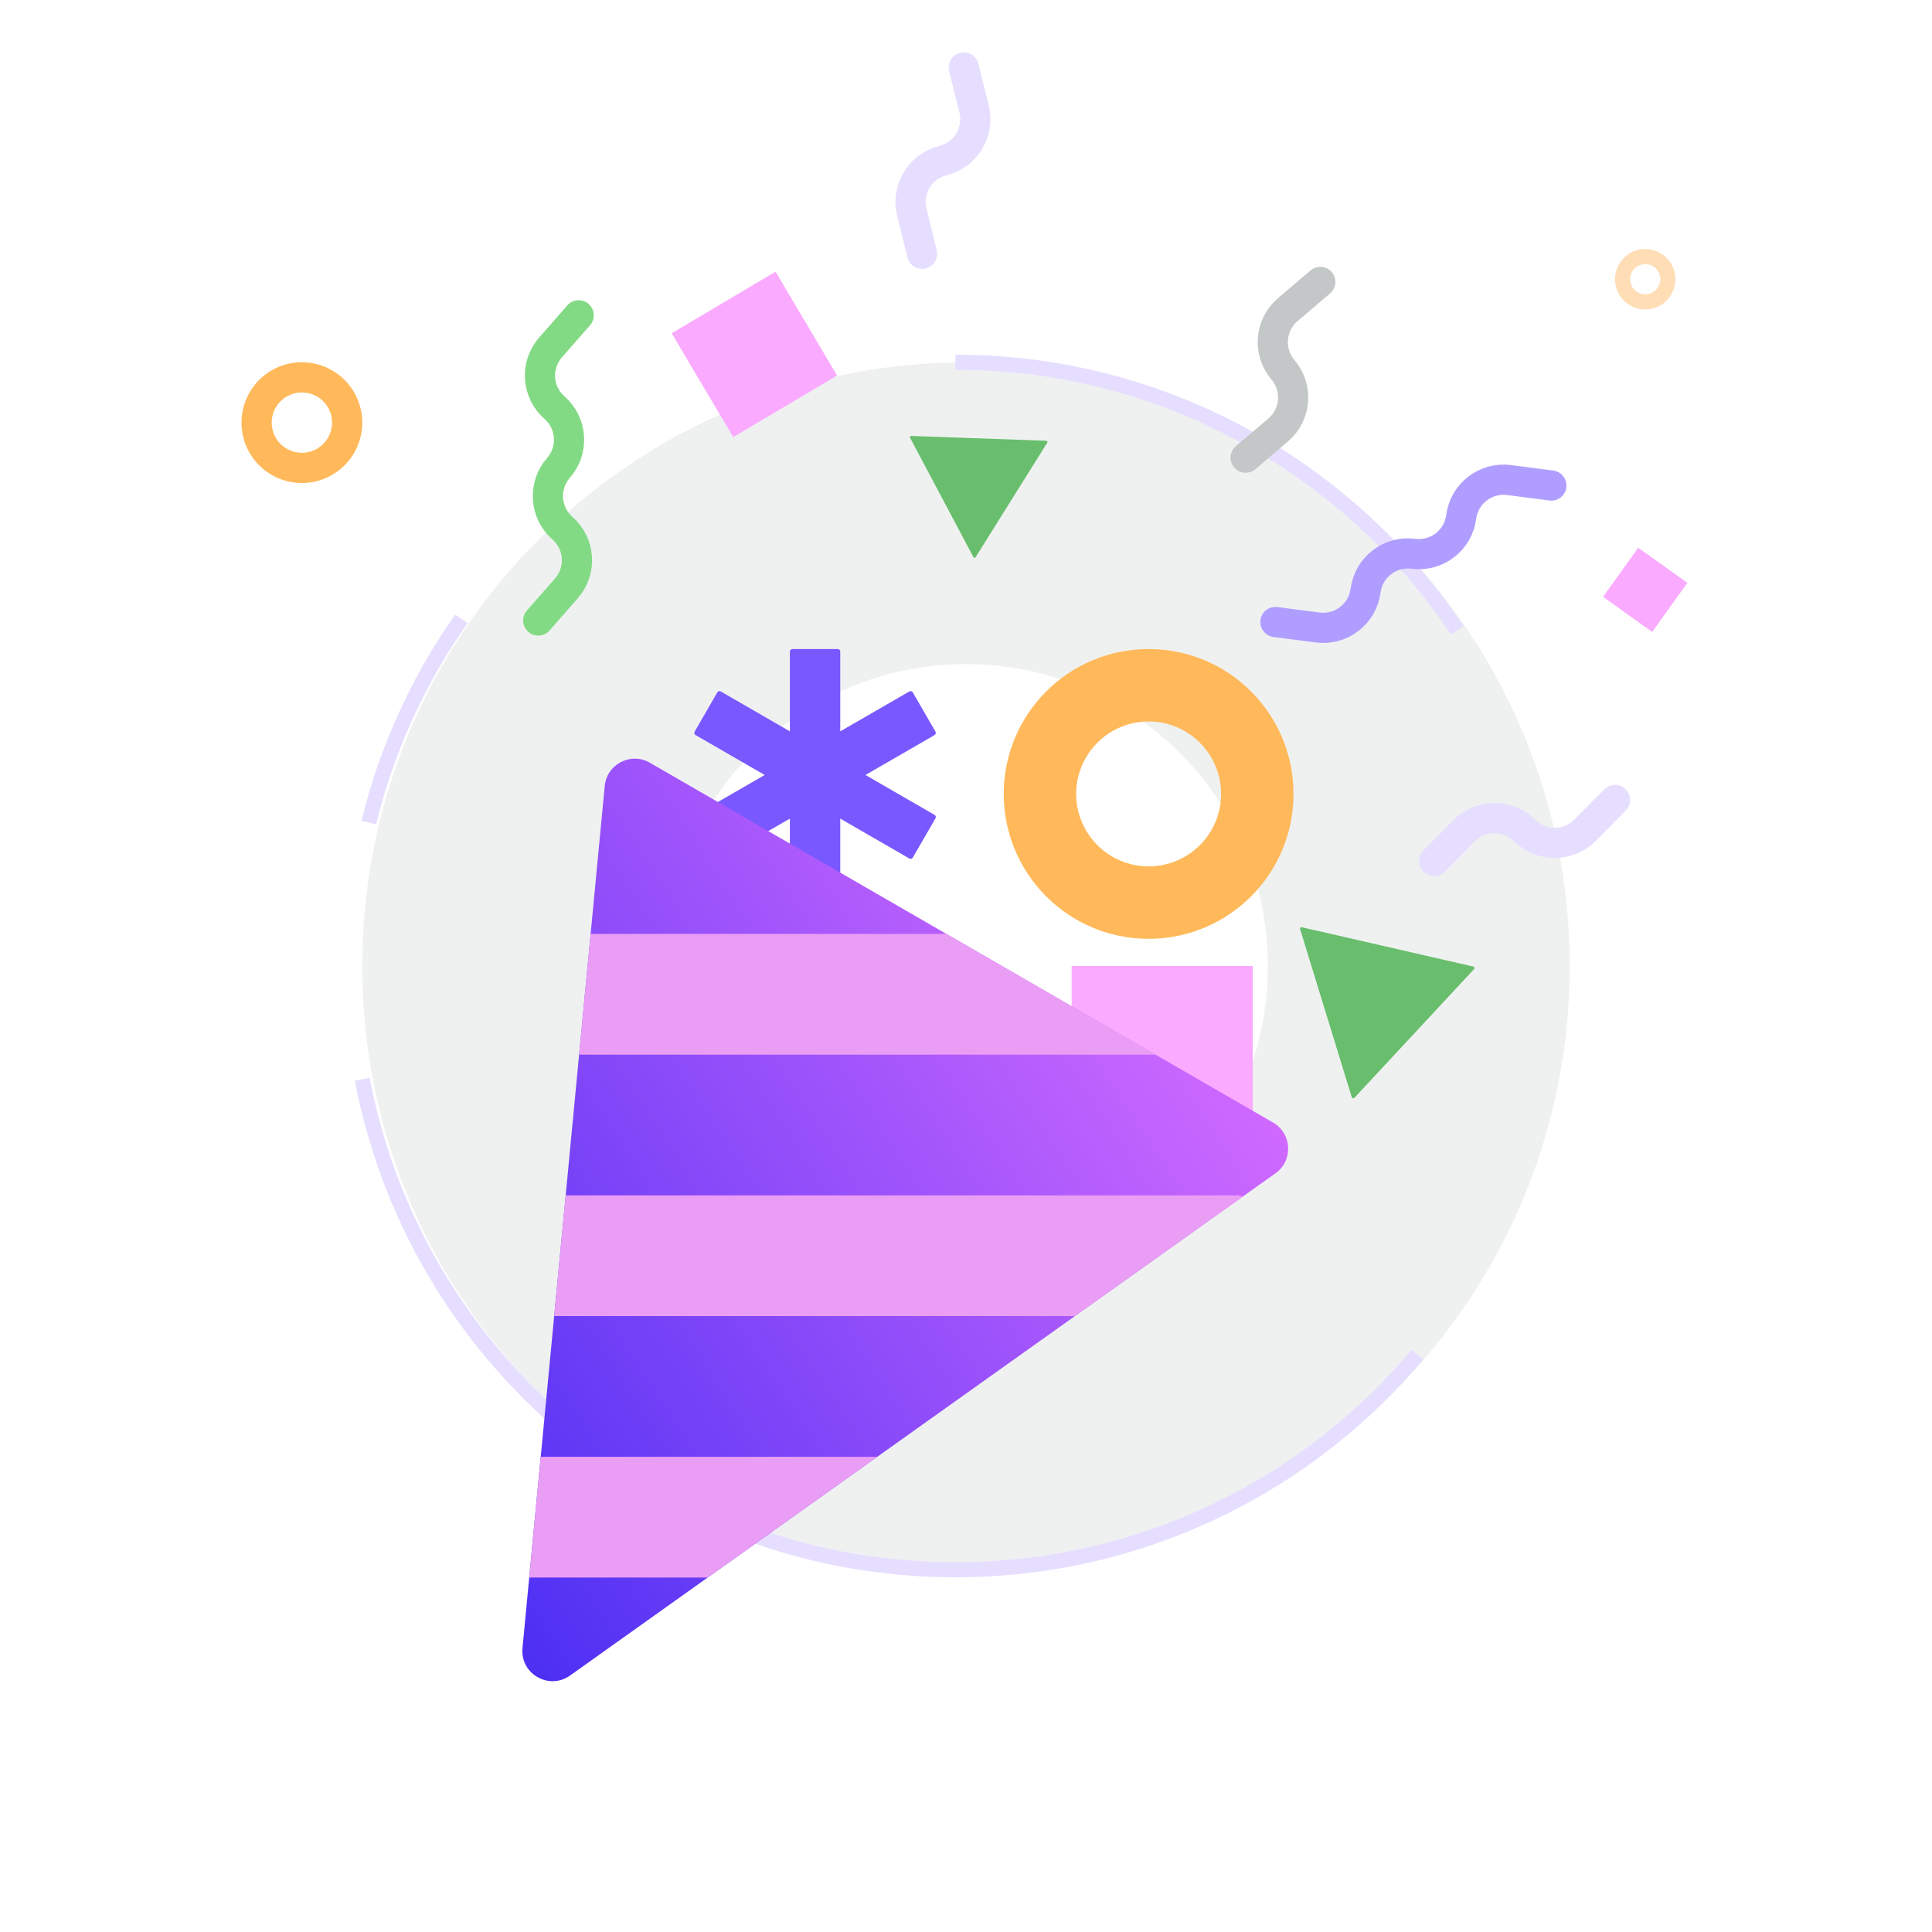
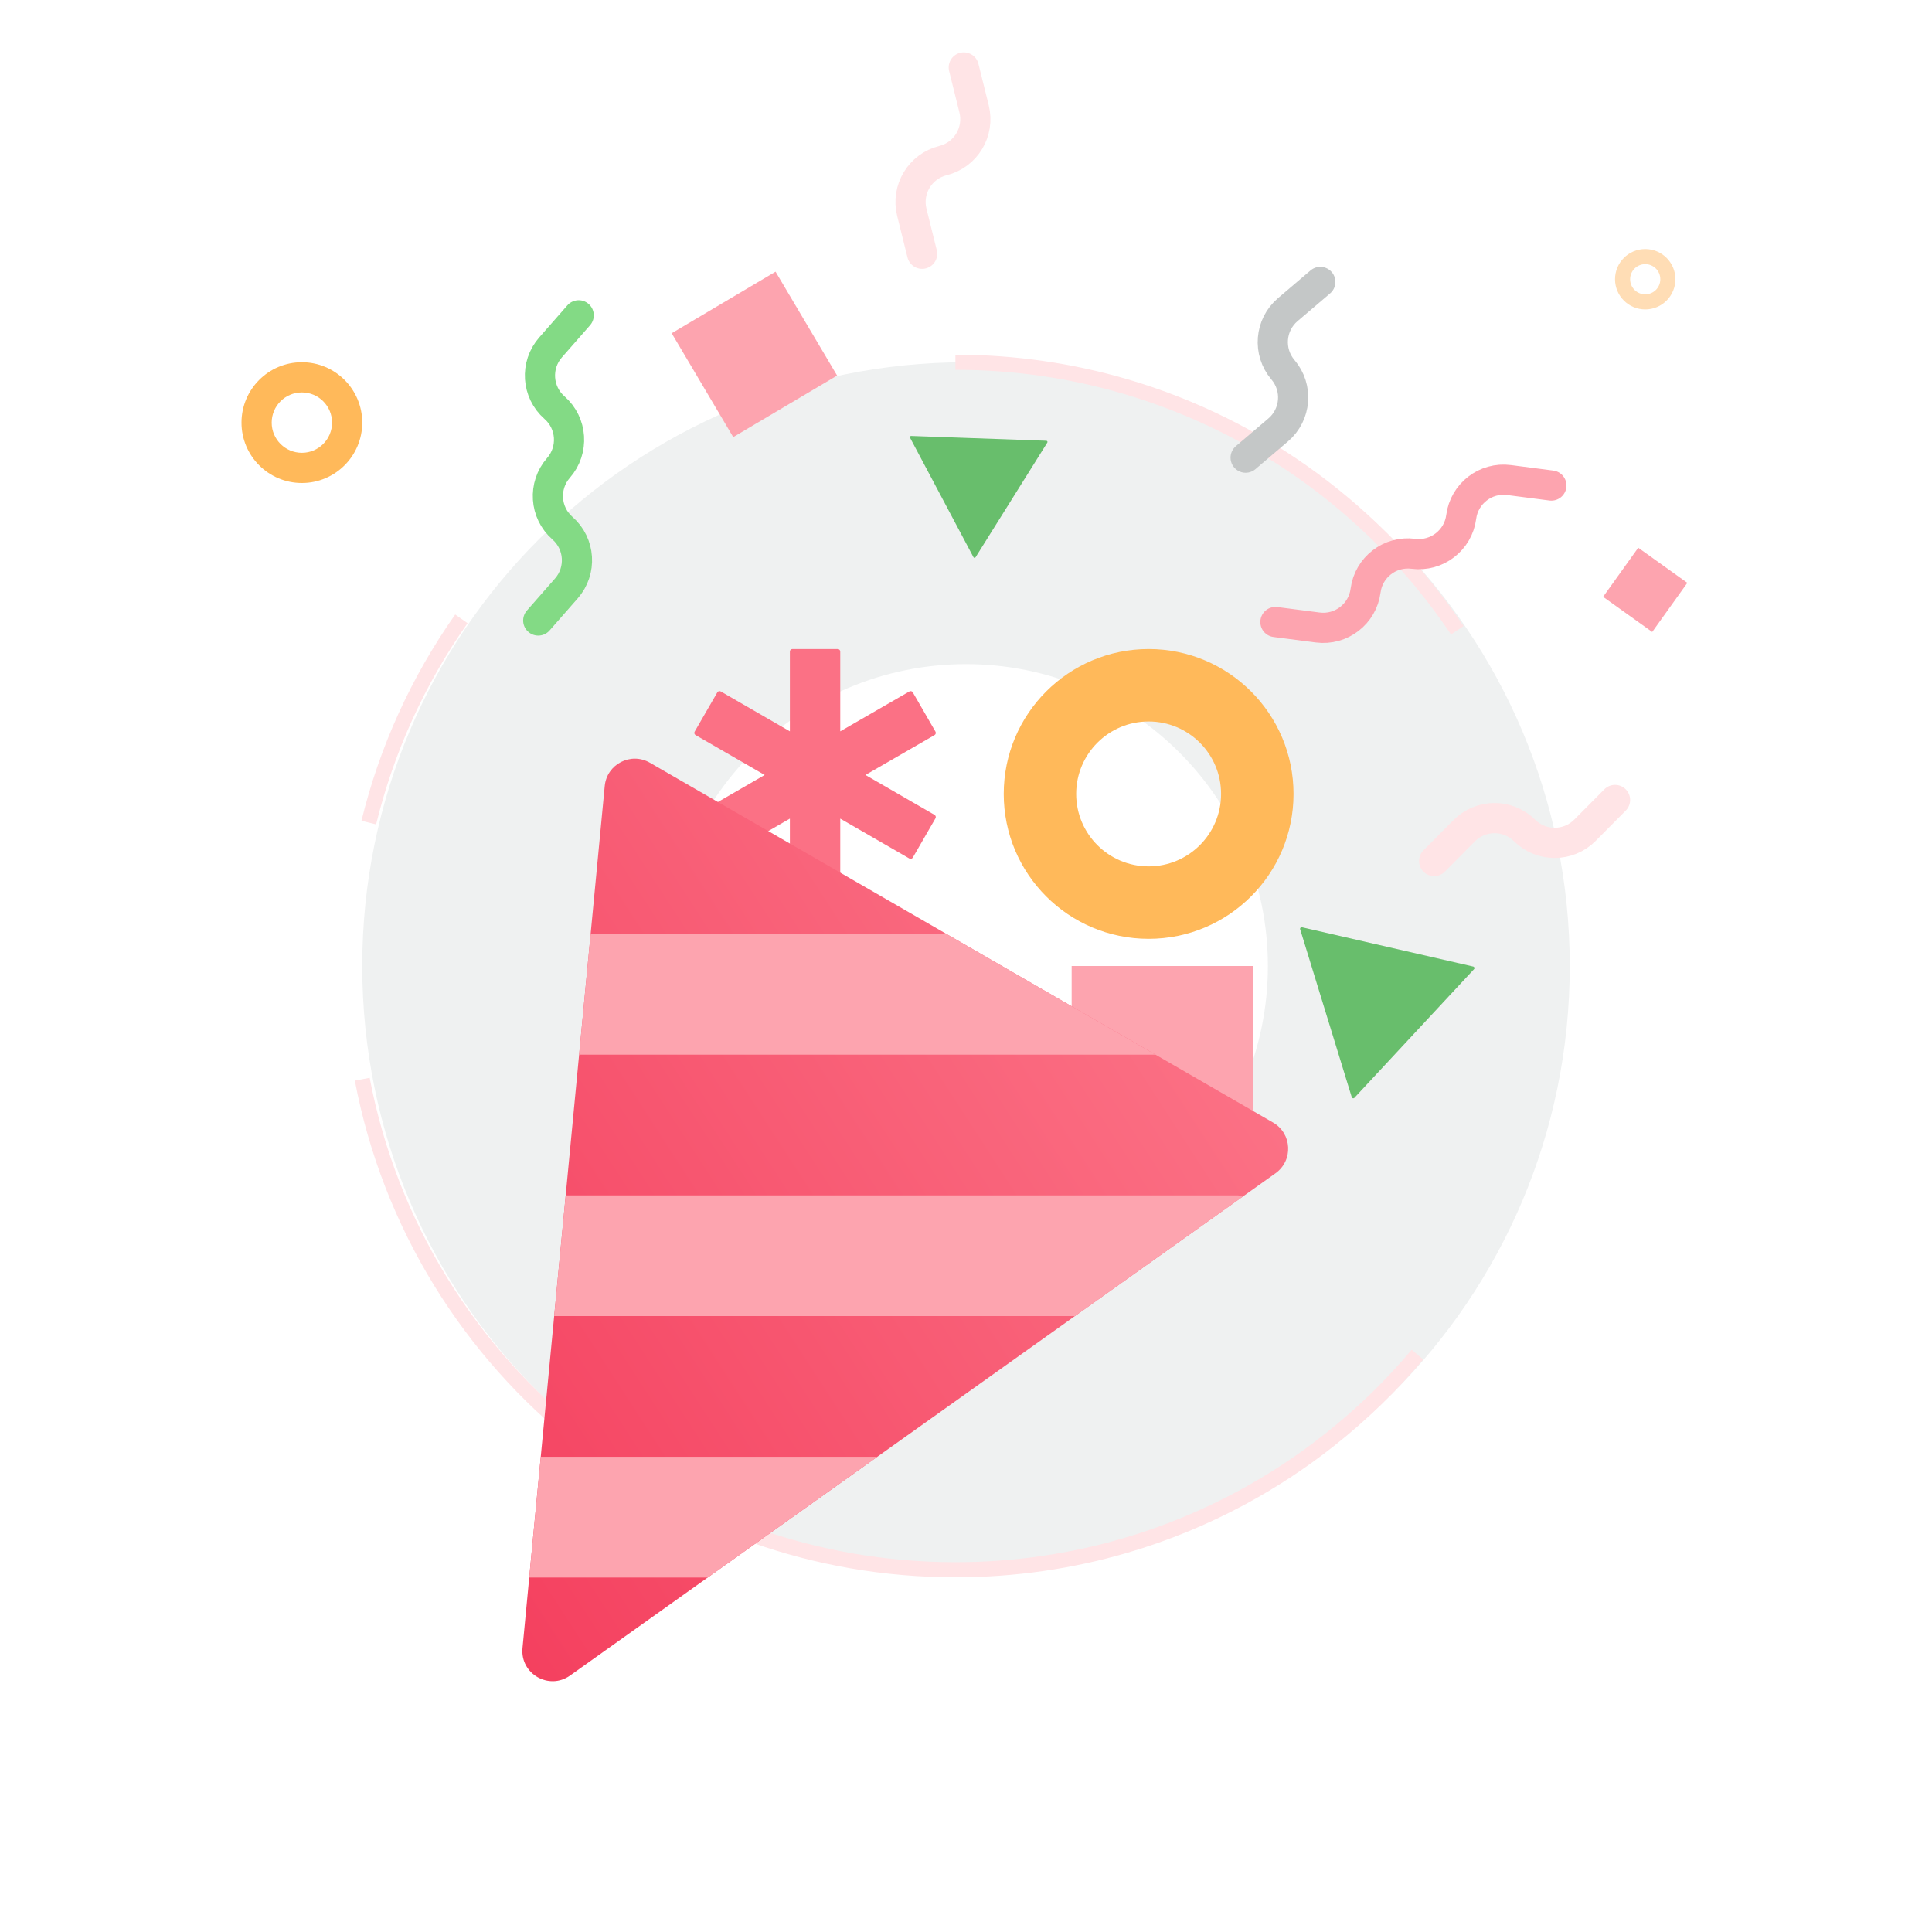
<svg xmlns="http://www.w3.org/2000/svg" width="256" height="256" viewBox="0 0 256 256" fill="none">
  <path fill-rule="evenodd" clip-rule="evenodd" d="M128 208C172.183 208 208 172.183 208 128C208 83.817 172.183 48 128 48C83.817 48 48 83.817 48 128C48 172.183 83.817 208 128 208ZM128 168C150.091 168 168 150.091 168 128C168 105.909 150.091 88 128 88C105.909 88 88 105.909 88 128C88 150.091 105.909 168 128 168Z" fill="#EFF1F1" />
  <path d="M71.32 82.219L75.049 77.966C77.109 75.616 76.874 72.042 74.525 69.983V69.983C72.175 67.923 71.941 64.349 74 62V62C76.059 59.651 75.825 56.077 73.475 54.017V54.017C71.126 51.958 70.891 48.384 72.951 46.035L76.68 41.781" stroke="#83DA85" stroke-width="4" stroke-linecap="round" stroke-linejoin="round" />
-   <rect x="89" y="44.156" width="16" height="16" transform="rotate(-30.6488 89 44.1564)" fill="#FAABFF" />
-   <rect x="217.074" y="72.576" width="8" height="8" transform="rotate(35.5802 217.074 72.5758)" fill="#FAABFF" />
-   <rect x="142" y="128" width="24" height="24" fill="#FAABFF" />
+   <rect x="89" y="44.156" width="16" height="16" transform="rotate(-30.6488 89 44.1564)" fill="#fda4af" />
+   <rect x="217.074" y="72.576" width="8" height="8" transform="rotate(35.5802 217.074 72.5758)" fill="#fda4af" />
+   <rect x="142" y="128" width="24" height="24" fill="#fda4af" />
  <path d="M120.586 58.001C120.528 57.892 120.61 57.761 120.733 57.766L138.643 58.404C138.766 58.408 138.838 58.544 138.773 58.648L129.266 73.84C129.2 73.944 129.046 73.939 128.989 73.83L120.586 58.001Z" fill="#68BE6C" />
  <path d="M172.277 123.132C172.23 122.979 172.366 122.833 172.522 122.868L195.213 128.073C195.369 128.109 195.428 128.3 195.319 128.417L179.466 145.466C179.357 145.583 179.162 145.538 179.115 145.385L172.277 123.132Z" fill="#68BE6C" />
-   <path fill-rule="evenodd" clip-rule="evenodd" d="M104.663 86.334C104.663 86.149 104.812 86 104.997 86H111.005C111.189 86 111.338 86.149 111.338 86.334V96.907L120.495 91.621C120.655 91.528 120.859 91.583 120.951 91.743L123.955 96.946C124.047 97.106 123.993 97.31 123.833 97.402L114.676 102.689L123.832 107.976C123.992 108.068 124.047 108.272 123.955 108.432L120.951 113.635C120.859 113.794 120.654 113.849 120.495 113.757L111.338 108.471V119.044C111.338 119.228 111.189 119.378 111.005 119.378H104.997C104.812 119.378 104.663 119.228 104.663 119.044V108.47L95.505 113.757C95.346 113.849 95.141 113.794 95.049 113.635L92.045 108.432C91.953 108.272 92.008 108.068 92.168 107.976L101.324 102.689L92.167 97.402C92.007 97.31 91.953 97.106 92.045 96.946L95.049 91.743C95.141 91.583 95.345 91.528 95.505 91.621L104.663 96.908V86.334Z" fill="#7958FF" />
+   <path fill-rule="evenodd" clip-rule="evenodd" d="M104.663 86.334C104.663 86.149 104.812 86 104.997 86H111.005C111.189 86 111.338 86.149 111.338 86.334V96.907L120.495 91.621C120.655 91.528 120.859 91.583 120.951 91.743L123.955 96.946C124.047 97.106 123.993 97.31 123.833 97.402L114.676 102.689L123.832 107.976C123.992 108.068 124.047 108.272 123.955 108.432L120.951 113.635C120.859 113.794 120.654 113.849 120.495 113.757L111.338 108.471V119.044C111.338 119.228 111.189 119.378 111.005 119.378H104.997C104.812 119.378 104.663 119.228 104.663 119.044V108.47L95.505 113.757C95.346 113.849 95.141 113.794 95.049 113.635L92.045 108.432C91.953 108.272 92.008 108.068 92.168 107.976L101.324 102.689L92.167 97.402C92.007 97.31 91.953 97.106 92.045 96.946L95.049 91.743C95.141 91.583 95.345 91.528 95.505 91.621L104.663 96.908V86.334Z" fill="#fb7185" />
  <path fill-rule="evenodd" clip-rule="evenodd" d="M152.2 124.399C162.803 124.399 171.399 115.803 171.399 105.2C171.399 94.596 162.803 86 152.2 86C141.596 86 133 94.596 133 105.2C133 115.803 141.596 124.399 152.2 124.399ZM152.2 114.799C157.502 114.799 161.799 110.502 161.799 105.2C161.799 99.898 157.502 95.6 152.2 95.6C146.898 95.6 142.6 99.898 142.6 105.2C142.6 110.502 146.898 114.799 152.2 114.799Z" fill="#FFB95A" />
  <path fill-rule="evenodd" clip-rule="evenodd" d="M40 64C44.418 64 48 60.418 48 56C48 51.582 44.418 48 40 48C35.582 48 32 51.582 32 56C32 60.418 35.582 64 40 64ZM40 60C42.209 60 44 58.209 44 56C44 53.791 42.209 52 40 52C37.791 52 36 53.791 36 56C36 58.209 37.791 60 40 60Z" fill="#FFB95A" />
  <path fill-rule="evenodd" clip-rule="evenodd" d="M218 41C220.209 41 222 39.209 222 37C222 34.791 220.209 33 218 33C215.791 33 214 34.791 214 37C214 39.209 215.791 41 218 41ZM218 39C219.105 39 220 38.105 220 37C220 35.895 219.105 35 218 35C216.895 35 216 35.895 216 37C216 38.105 216.895 39 218 39Z" fill="#FFDDB5" />
-   <path d="M126.596 48C134.408 48 141.959 49.12 149.096 51.208C167.283 56.528 182.787 68.133 193.096 83.513M187.817 179.5C186.054 181.595 184.184 183.597 182.218 185.5C180.27 187.384 178.227 189.171 176.096 190.851C172.499 193.688 168.653 196.222 164.596 198.416C159.713 201.057 154.524 203.205 149.096 204.792C141.959 206.88 134.408 208 126.596 208C107.907 208 90.714 201.591 77.096 190.851C62.256 179.148 51.661 162.301 48 143M61.136 82C58.27 86.07 55.775 90.42 53.698 95C51.674 99.463 50.049 104.145 48.866 109" stroke="#E6DEFF" stroke-width="2" />
+   <path d="M126.596 48C134.408 48 141.959 49.12 149.096 51.208C167.283 56.528 182.787 68.133 193.096 83.513M187.817 179.5C186.054 181.595 184.184 183.597 182.218 185.5C180.27 187.384 178.227 189.171 176.096 190.851C172.499 193.688 168.653 196.222 164.596 198.416C159.713 201.057 154.524 203.205 149.096 204.792C141.959 206.88 134.408 208 126.596 208C107.907 208 90.714 201.591 77.096 190.851C62.256 179.148 51.661 162.301 48 143M61.136 82C58.27 86.07 55.775 90.42 53.698 95C51.674 99.463 50.049 104.145 48.866 109" stroke="#ffe4e6" stroke-width="2" />
  <path d="M69.233 218.378C68.907 221.79 72.743 224.004 75.535 222.017L169.01 155.465C171.382 153.776 171.212 150.199 168.69 148.743L86.112 101.066C83.59 99.61 80.407 101.251 80.13 104.151L69.233 218.378Z" fill="url(#paint0_linear_422_12204)" />
  <mask id="mask0_422_12204" style="mask-type:alpha" maskUnits="userSpaceOnUse" x="69" y="100" width="102" height="123">
-     <path d="M69.233 218.378C68.908 221.79 72.743 224.004 75.535 222.017L169.01 155.465C171.383 153.776 171.212 150.199 168.69 148.743L86.113 101.066C83.591 99.61 80.407 101.251 80.131 104.151L69.233 218.378Z" fill="#AF9EFF" />
+     <path d="M69.233 218.378C68.908 221.79 72.743 224.004 75.535 222.017L169.01 155.465C171.383 153.776 171.212 150.199 168.69 148.743L86.113 101.066C83.591 99.61 80.407 101.251 80.131 104.151L69.233 218.378Z" fill="#fda4af" />
  </mask>
  <g mask="url(#mask0_422_12204)">
-     <rect x="57.255" y="123.748" width="128" height="16" rx="1.28" fill="#EA9DF4" />
-     <rect x="37.255" y="158.389" width="128" height="16" rx="1.28" fill="#EA9DF4" />
-     <rect x="17.255" y="193.03" width="128" height="16" rx="1.28" fill="#EA9DF4" />
+     <rect x="57.255" y="123.748" width="128" height="16" rx="1.28" fill="#fda4af" />
+     <rect x="37.255" y="158.389" width="128" height="16" rx="1.28" fill="#fda4af" />
+     <rect x="17.255" y="193.03" width="128" height="16" rx="1.28" fill="#fda4af" />
  </g>
  <path d="M165.054 60.642L169.361 56.974C171.739 54.949 172.026 51.379 170 49V49C167.975 46.621 168.261 43.051 170.64 41.026L174.946 37.358" stroke="#C4C7C7" stroke-width="4" stroke-linecap="round" stroke-linejoin="round" />
-   <path d="M169 82.421L174.61 83.147C177.708 83.548 180.545 81.361 180.946 78.263V78.263C181.347 75.164 184.184 72.978 187.282 73.378V73.378C190.38 73.779 193.217 71.593 193.618 68.494V68.494C194.019 65.396 196.856 63.209 199.954 63.61L205.564 64.336" stroke="#AF9EFF" stroke-width="4" stroke-linecap="round" stroke-linejoin="round" />
-   <path d="M122.186 33.626L120.821 28.136C120.067 25.104 121.914 22.035 124.946 21.281V21.281C127.978 20.528 129.825 17.459 129.071 14.427L127.706 8.937" stroke="#E6DEFF" stroke-width="4" stroke-linecap="round" stroke-linejoin="round" />
-   <path d="M190.03 114.09L194.015 110.075C196.216 107.858 199.798 107.844 202.015 110.045V110.045C204.233 112.246 207.814 112.232 210.015 110.015L214 106" stroke="#E6DEFF" stroke-width="4" stroke-linecap="round" stroke-linejoin="round" />
+   <path d="M169 82.421L174.61 83.147C177.708 83.548 180.545 81.361 180.946 78.263V78.263C181.347 75.164 184.184 72.978 187.282 73.378V73.378C190.38 73.779 193.217 71.593 193.618 68.494V68.494C194.019 65.396 196.856 63.209 199.954 63.61L205.564 64.336" stroke="#fda4af" stroke-width="4" stroke-linecap="round" stroke-linejoin="round" />
+   <path d="M122.186 33.626L120.821 28.136C120.067 25.104 121.914 22.035 124.946 21.281V21.281C127.978 20.528 129.825 17.459 129.071 14.427L127.706 8.937" stroke="#ffe4e6" stroke-width="4" stroke-linecap="round" stroke-linejoin="round" />
+   <path d="M190.03 114.09L194.015 110.075C196.216 107.858 199.798 107.844 202.015 110.045V110.045C204.233 112.246 207.814 112.232 210.015 110.015L214 106" stroke="#ffe4e6" stroke-width="4" stroke-linecap="round" stroke-linejoin="round" />
  <defs>
    <linearGradient id="paint0_linear_422_12204" x1="67.5" y1="223.5" x2="173.05" y2="155.153" gradientUnits="userSpaceOnUse">
-       <stop stop-color="#492EF3" />
-       <stop offset="1" stop-color="#CF69FF" />
+       <stop stop-color="#f43f5e" />
+       <stop offset="1" stop-color="#fb7185" />
    </linearGradient>
  </defs>
</svg>
